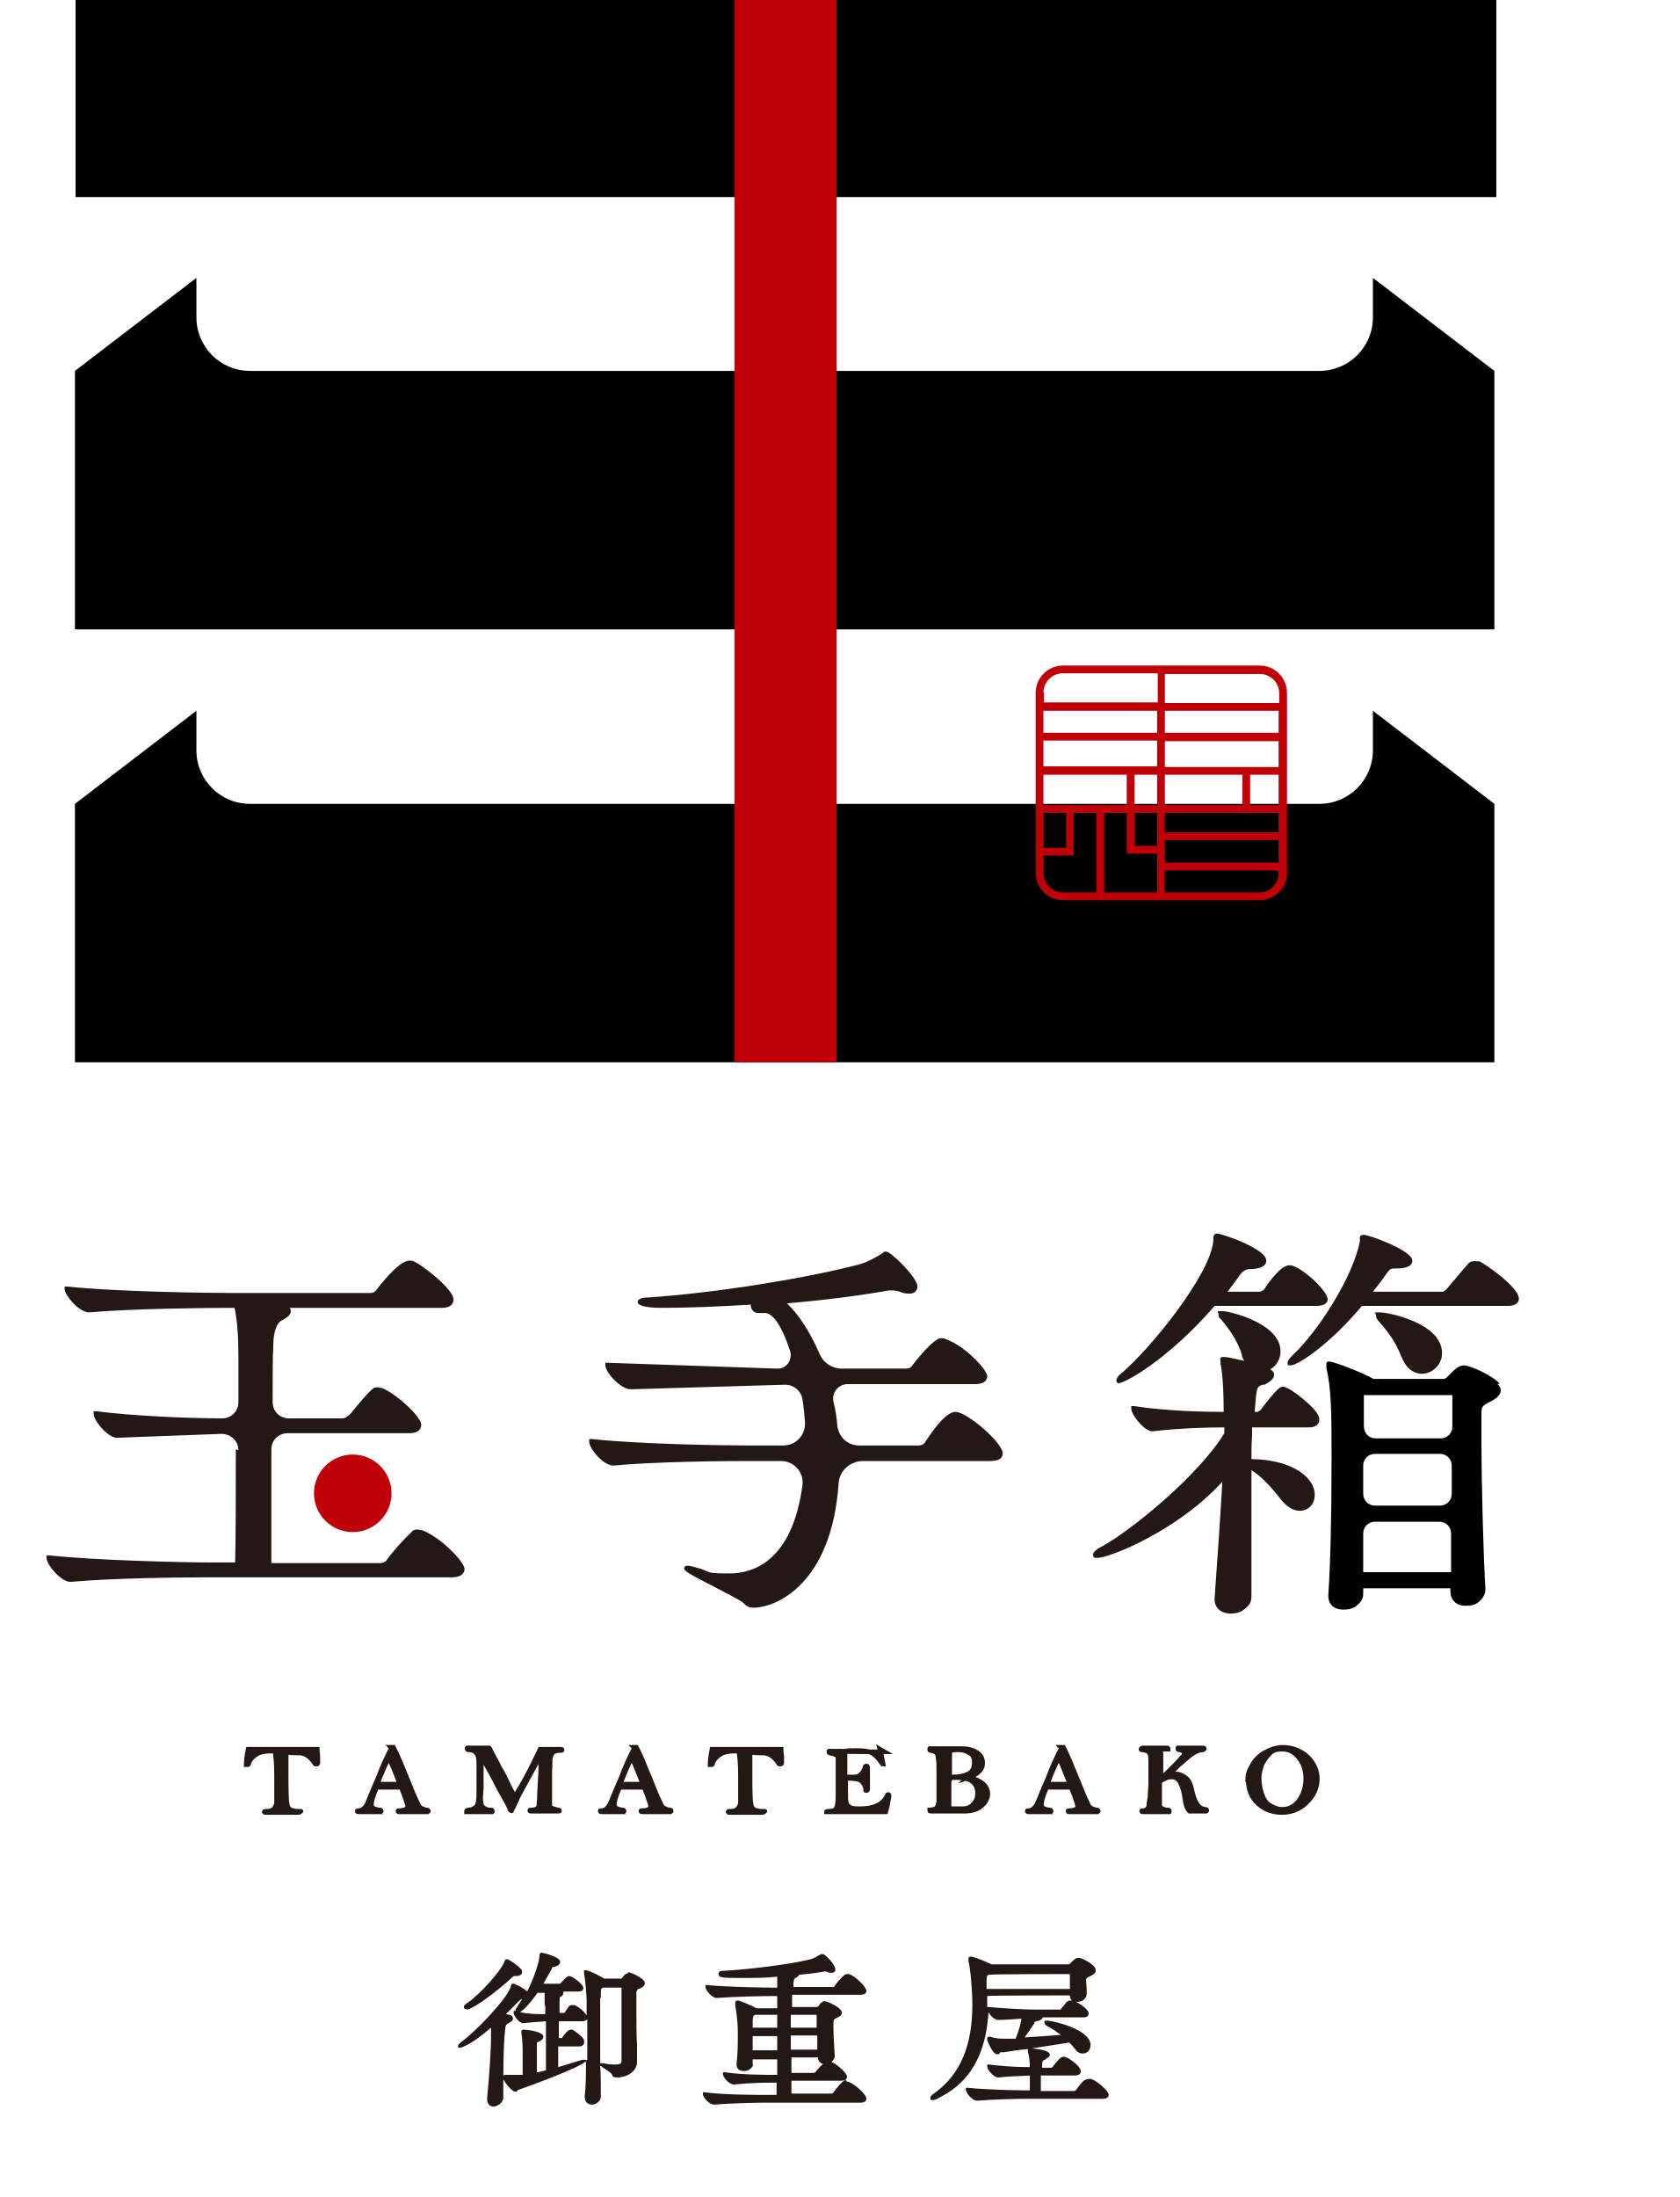
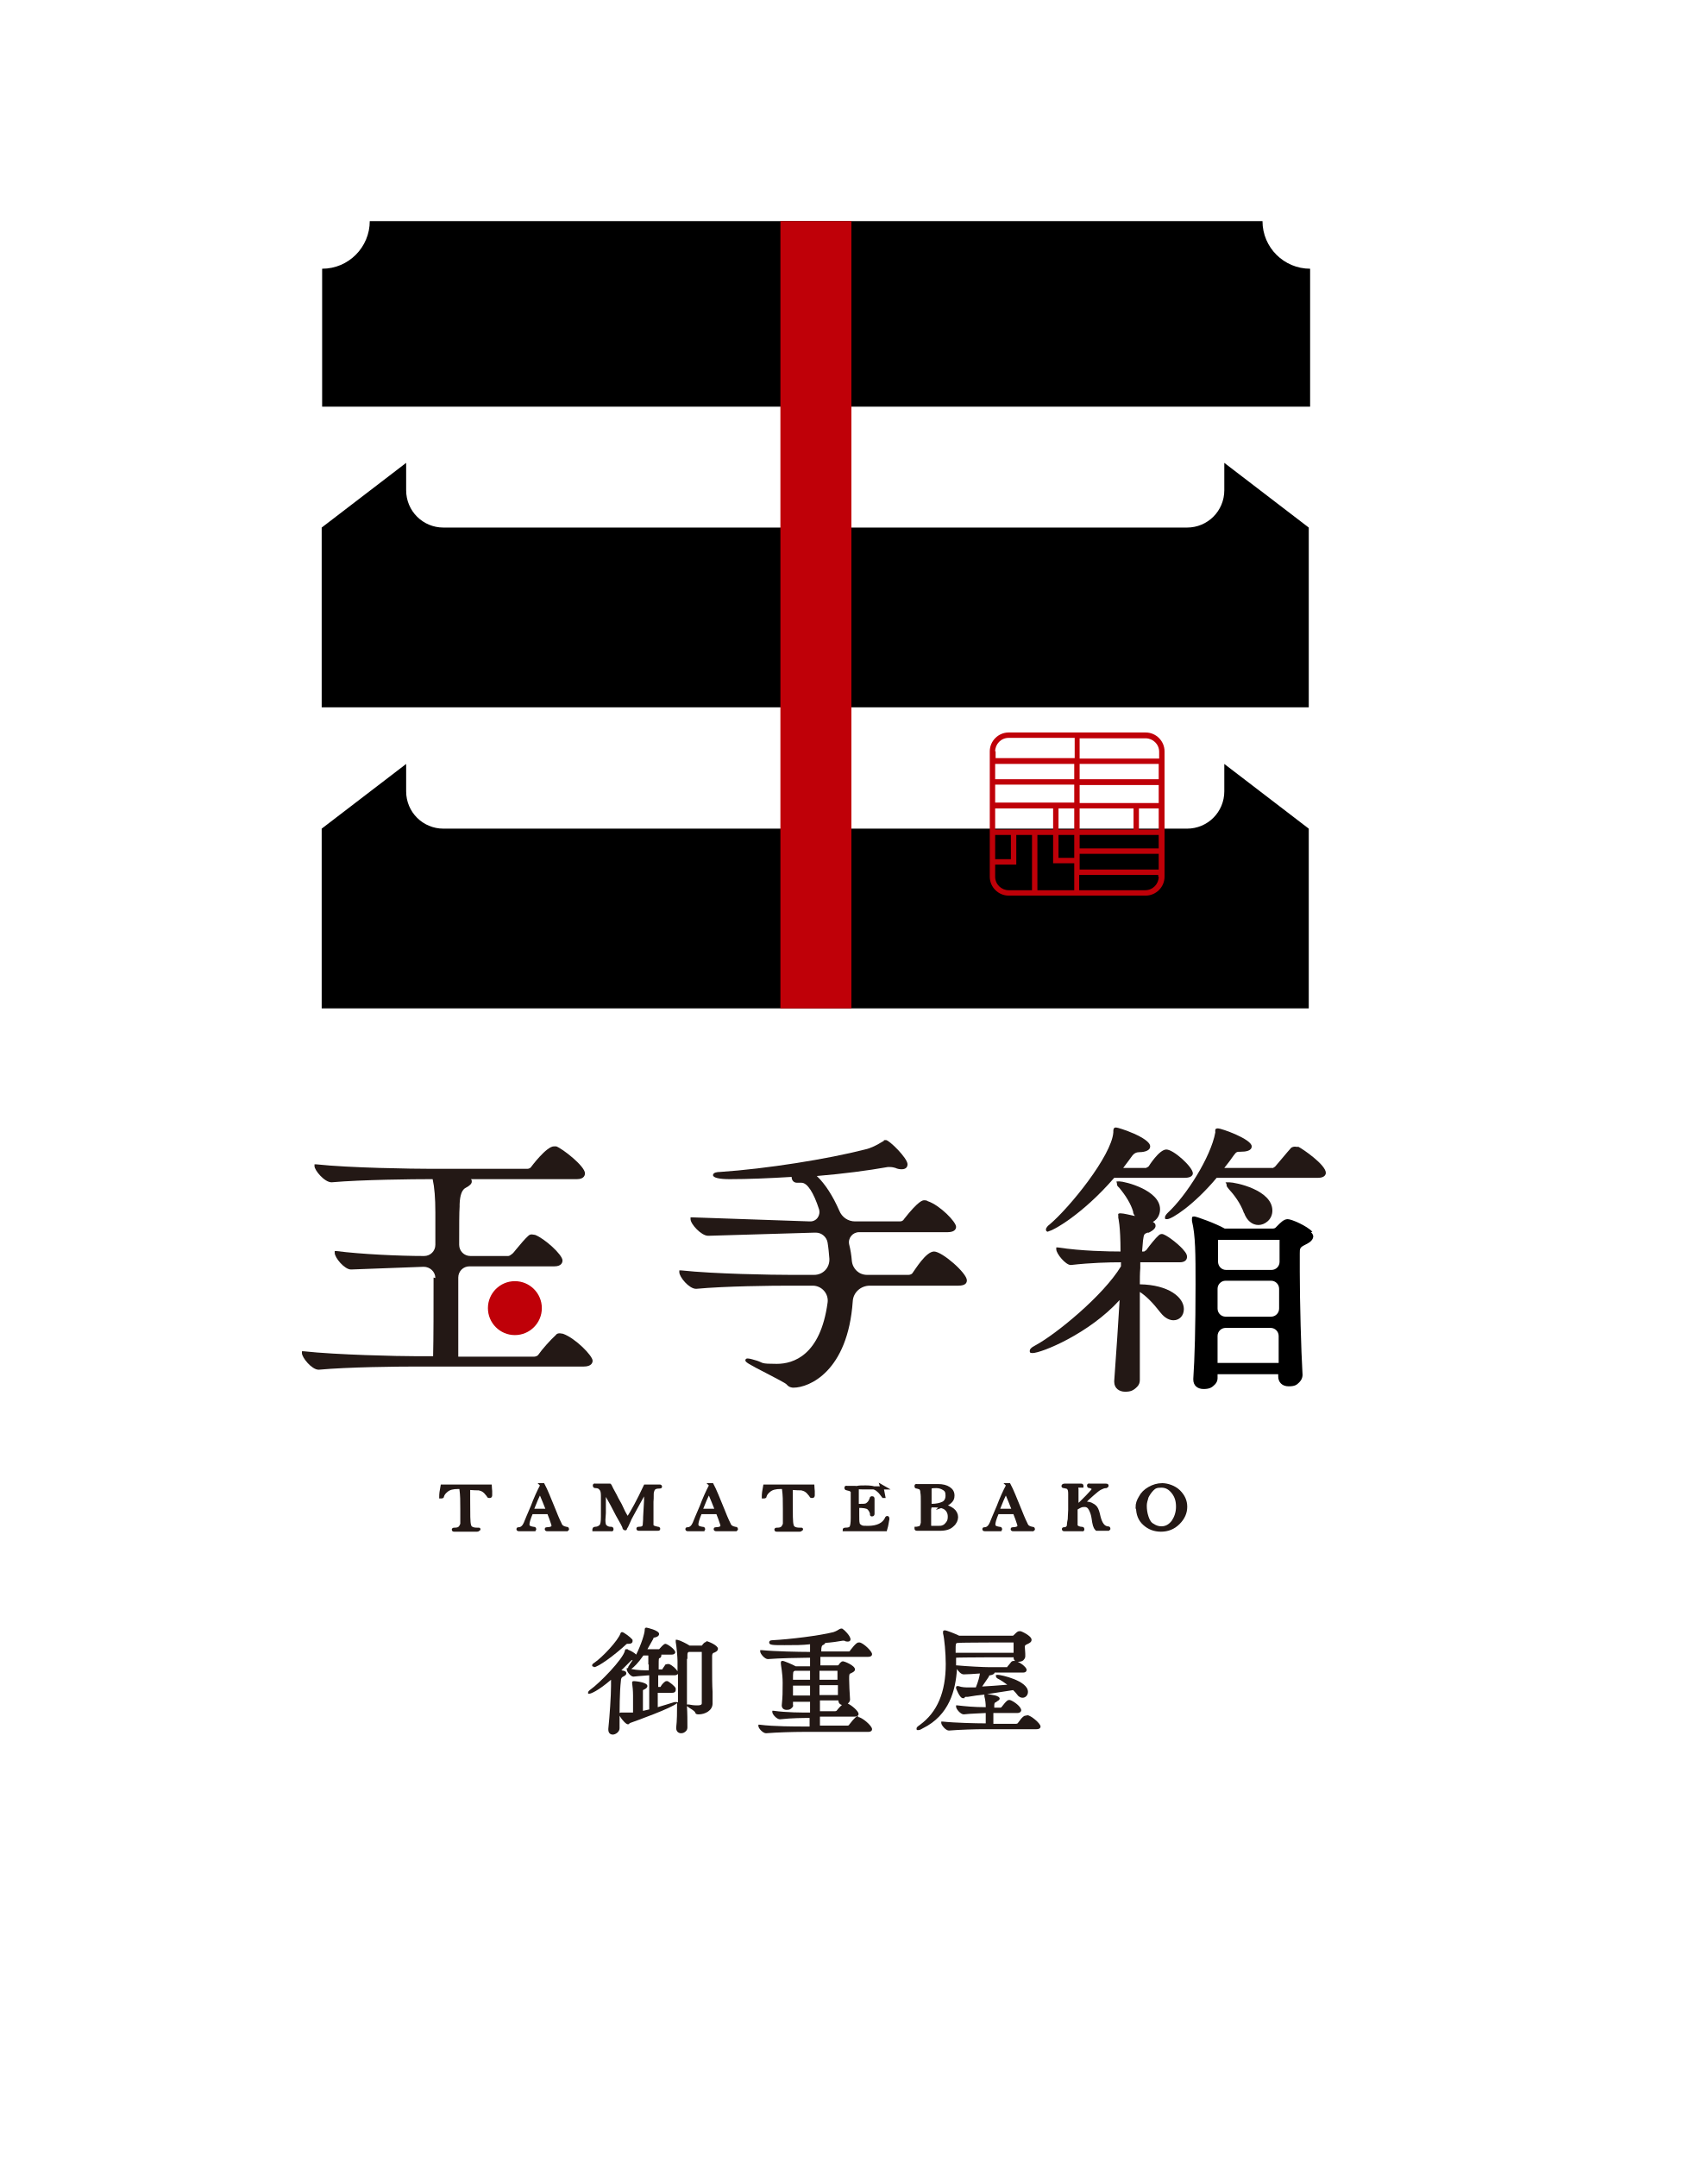
- <svg xmlns="http://www.w3.org/2000/svg" version="1.1" viewBox="300 140 260 340">
+ <svg xmlns="http://www.w3.org/2000/svg" version="1.1" viewBox="240 80 380 480">
  <defs>
    <style>
      .cls-1 {
        fill: none;
      }

      .cls-2 {
        fill: #bf0008;
      }

      .cls-3, .cls-4 {
        fill: #231815;
      }

      .cls-4 {
        stroke: #231815;
        stroke-miterlimit: 10;
        stroke-width: .7px;
      }
    </style>
  </defs>
  <g>
    <g id="_レイヤー_1" data-name="レイヤー_1">
      <g>
        <path class="cls-4" d="M342.9,411c-.4,0-.7,0-.9,0-1.2,0-2,.2-2.6.7-.5.4-.8.8-.9,1.2,0,.1,0,.2-.2.2s-.1,0-.2,0c0-.6.1-1.4.3-2.4.3,0,.4,0,.5,0,.4,0,1,0,1.7,0,.8,0,1.9,0,3.5,0s2.7,0,3.2,0c.4,0,1.1,0,1.8,0,0,.4.1.7.1,1.1,0,.4,0,.7,0,.9,0,0,0,0,0,.1,0,.1,0,.2-.2.2s-.1,0-.2,0-.1-.2-.3-.4c-.3-.4-.6-.7-.9-.9s-.6-.3-1-.4c-.4,0-1.1,0-2.3-.1,0,.7,0,1.6,0,2.6,0,3.2,0,5,.2,5.6.1.6.7.9,1.6.9s.3,0,.3.1-.1.1-.3.1h-5c-.1,0-.2,0-.2-.1s.1-.1.4-.1c.4,0,.8-.1,1-.3s.4-.5.5-.9c0-.4,0-1.5,0-3.3s0-3-.2-4.5Z" />
        <path class="cls-4" d="M360.5,410.4h.4c.6,1.1,1.4,3.1,2.5,5.8.7,1.8,1.2,2.8,1.4,3.2s.7.6,1.2.7c.2,0,.3,0,.3.2s0,.1-.1.1h-.1c-.5,0-1.1,0-1.9,0-1.2,0-1.9,0-2.3,0-.2,0-.3,0-.3-.1s0-.1.2-.1c.5,0,.8-.1,1-.2.2-.1.3-.3.3-.5s-.2-.7-.5-1.6l-.5-1.3c-.3,0-1.5,0-3.8,0-.6,1.4-.8,2.2-.8,2.6s.1.5.4.7c.3.1.6.2.8.2.2,0,.3,0,.3.2s0,0,0,.1c-.9,0-1.4,0-1.6,0-.9,0-1.5,0-1.8,0-.2,0-.3,0-.3-.1s0-.1.2-.1c.6,0,1.1-.5,1.4-1.2.3-.7.8-2,1.6-3.8.6-1.6,1.3-3.2,2.1-4.7ZM360.2,412c-.5.9-1.1,2.3-1.8,4.1.6,0,1,0,1.2,0h2.3c-.2-.5-.5-1.2-.8-2-.4-1-.7-1.7-.9-2Z" />
        <path class="cls-4" d="M375.8,410.6c.5,1.1,1.1,2,1.5,2.9.6,1,1,1.8,1.3,2.5.3.7.7,1.3,1.1,2,1.1-1.7,2.4-4.1,3.9-7.3h3.2c.1,0,.2,0,.2.1s0,.1-.2.1c-.6,0-1,.1-1.2.3-.2.2-.3.4-.4.8s0,1.1-.1,2.2c0,1.1,0,1.9,0,2.7,0,1.4,0,2.2,0,2.4,0,.2.1.4.3.5.2.1.5.2,1,.3.1,0,.2,0,.2.1s0,.1-.3.1h-3.2s-.8,0-.8,0c-.2,0-.3,0-.3-.1s0-.1.2-.1c.5,0,.8-.1.9-.2.1,0,.3-.3.3-.5,0-.3.1-.9.1-1.9l.2-3.6v-1.8c0-.1,0-.2,0-.2,0,0-.1,0-.2.1l-1.6,2.9c-1,1.9-1.7,3-1.9,3.6l-.5,1.1c-.2.3-.3.5-.3.6s0,0-.1,0c0,0-.1,0-.2-.2,0-.3-.6-1.3-1.5-2.9-.5-.9-1-2-1.7-3.2s-1-1.8-1.1-1.9,0,0-.1,0c0,0,0,0,0,.2v4.5c0,0-.1,1.5-.1,1.5,0,.8.1,1.3.4,1.5.2.2.6.4,1,.4s.4,0,.4.2,0,.1-.2.1h-.2s-.5,0-.5,0h-1.2c-.5,0-1.1,0-1.9,0,0,0,0,0,0-.1,0,0,0-.2.3-.2.5,0,.9-.2,1.2-.5s.4-1,.4-2.1v-1.3s0-3.3,0-3.3c0-.8-.1-1.3-.4-1.6-.2-.3-.6-.5-1.1-.5-.2,0-.3,0-.3-.2s0-.1.2-.1.2,0,.3,0h2.9Z" />
        <path class="cls-4" d="M398.1,410.4h.4c.6,1.1,1.4,3.1,2.5,5.8.7,1.8,1.2,2.8,1.4,3.2s.7.6,1.2.7c.2,0,.3,0,.3.2s0,.1-.1.1h-.1c-.5,0-1.1,0-1.9,0-1.2,0-1.9,0-2.3,0-.2,0-.3,0-.3-.1s0-.1.2-.1c.5,0,.8-.1,1-.2.2-.1.3-.3.3-.5s-.2-.7-.5-1.6l-.5-1.3c-.3,0-1.5,0-3.8,0-.6,1.4-.8,2.2-.8,2.6s.1.5.4.7c.3.1.6.2.8.2.2,0,.3,0,.3.2s0,0,0,.1c-.9,0-1.4,0-1.6,0-.9,0-1.5,0-1.8,0-.2,0-.3,0-.3-.1s0-.1.2-.1c.6,0,1.1-.5,1.4-1.2.3-.7.8-2,1.6-3.8.6-1.6,1.3-3.2,2.1-4.7ZM397.8,412c-.5.9-1.1,2.3-1.8,4.1.6,0,1,0,1.2,0h2.3c-.2-.5-.5-1.2-.8-2-.4-1-.7-1.7-.9-2Z" />
        <path class="cls-4" d="M414.7,411c-.4,0-.7,0-.9,0-1.2,0-2,.2-2.6.7-.5.4-.8.8-.9,1.2,0,.1,0,.2-.2.2s-.1,0-.2,0c0-.6.1-1.4.3-2.4.3,0,.4,0,.5,0,.4,0,1,0,1.7,0,.8,0,1.9,0,3.5,0s2.7,0,3.2,0c.4,0,1.1,0,1.8,0,0,.4.1.7.1,1.1,0,.4,0,.7,0,.9,0,0,0,0,0,.1,0,.1,0,.2-.2.2s-.1,0-.2,0-.1-.2-.3-.4c-.3-.4-.6-.7-.9-.9s-.6-.3-1-.4c-.4,0-1.1,0-2.3-.1,0,.7,0,1.6,0,2.6,0,3.2,0,5,.2,5.6.1.6.7.9,1.6.9s.3,0,.3.1-.1.1-.3.1h-5c-.1,0-.2,0-.2-.1s.1-.1.4-.1c.4,0,.8-.1,1-.3s.4-.5.5-.9c0-.4,0-1.5,0-3.3s0-3-.2-4.5Z" />
        <path class="cls-4" d="M436.2,410.7c.2.6.3,1.3.5,2.3,0,0,0,0,0,0s0,0-.1,0c-.4-.5-.7-1-1.1-1.3-.3-.3-.7-.5-1-.6-.3-.1-.9-.2-1.8-.2s-1.4,0-1.9.1c0,0,0,.1,0,.3s0,0,0,.2c0,.4,0,1.5,0,3.2s0,.2,0,.3c.4,0,.7,0,.8,0,.7,0,1.2,0,1.5-.3.3-.2.6-.6.8-1.2,0-.1,0-.2.2-.2.1,0,.2,0,.2.2v.3c0,.4,0,.8,0,1.2,0,.7,0,1.3,0,1.8,0,.2,0,.3-.2.3s-.1,0-.1-.2c-.1-.6-.4-1-.7-1.3-.4-.3-1.2-.4-2.4-.4,0,.4,0,.9,0,1.8s0,1.7.1,2c0,.3.3.5.6.7.3.2.8.2,1.6.2,2.1,0,3.5-.7,4.1-2,0-.2.2-.2.2-.2s.1,0,.1.2,0,.1,0,.2c0,0-.1.4-.2,1.1,0,.1-.1.5-.3,1.2h-3.4c-.5,0-1.2,0-2.2,0-.9,0-1.8,0-2.5,0-.7,0-1.1,0-1.1,0s0,0,0,0c0,0,0-.1.3-.1.6,0,1-.1,1.2-.4.2-.3.3-1,.3-2.1v-1.5s0-1.4,0-1.4c0-.3,0-.8,0-1.6,0-.8,0-1.3,0-1.4,0-.1-.1-.2-.3-.3-.1-.1-.4-.2-.9-.3-.1,0-.2,0-.2-.2s0-.1.3-.1h1.7c.6.1,2,.1,4.3.1s2.3,0,2.3,0Z" />
        <path class="cls-4" d="M449.8,415c1,.2,1.8.6,2.3,1,.5.4.8,1,.8,1.6s-.3,1.3-.9,1.8c-.6.6-1.5.9-2.8.9s-.6,0-1.1,0c-.3,0-.5,0-.5,0-1.7,0-2.8,0-3.4,0-.2,0-.3,0-.3-.1s0,0,0-.1c0,0,.3,0,.6-.1.2,0,.4-.1.5-.3.1-.1.2-.4.3-.8,0-.4,0-1,0-1.8s0-1.4,0-1.9c0-.5,0-.9,0-1.1,0-.8,0-1.5-.1-2,0-.5-.2-.8-.3-.9-.1-.1-.4-.2-.8-.3-.2,0-.2,0-.2-.2s0-.1.2-.1h1.5c.5,0,.9,0,1.4,0,1,0,1.6,0,1.8,0,1,0,1.8.2,2.4.6.6.4.9.9.9,1.6s-.2,1-.6,1.4-1,.7-1.9,1ZM447,415.4c0,.1-.1.3-.1.6v2.3c0,.8,0,1.3,0,1.4,0,0,.2.2.5.2s.7,0,1.3,0,.9,0,1.3-.2c.3-.1.6-.4.9-.8s.4-.8.4-1.4c0-.8-.3-1.4-.8-1.8-.5-.4-1.3-.6-2.3-.6s-.7,0-1.1,0ZM447,411c0,1.1,0,2,0,2.6v1.1c0,.1,0,.2,0,.3s.2,0,.4,0c1,0,1.9-.2,2.5-.5.6-.3.9-.9.9-1.7s-.2-1.2-.7-1.5c-.5-.3-1-.5-1.7-.5s-.9,0-1.4.2Z" />
        <path class="cls-4" d="M464.2,410.4h.4c.6,1.1,1.4,3.1,2.5,5.8.7,1.8,1.2,2.8,1.4,3.2s.7.6,1.2.7c.2,0,.3,0,.3.2s0,.1-.1.1h-.1c-.5,0-1.1,0-1.9,0-1.2,0-1.9,0-2.3,0-.2,0-.3,0-.3-.1s0-.1.2-.1c.5,0,.8-.1,1-.2.2-.1.3-.3.3-.5s-.2-.7-.5-1.6l-.5-1.3c-.3,0-1.5,0-3.8,0-.6,1.4-.8,2.2-.8,2.6s.1.5.4.7c.3.1.6.2.8.2.2,0,.3,0,.3.2s0,0,0,.1c-.9,0-1.4,0-1.6,0-.9,0-1.5,0-1.8,0-.2,0-.3,0-.3-.1s0-.1.2-.1c.6,0,1.1-.5,1.4-1.2.3-.7.8-2,1.6-3.8.6-1.6,1.3-3.2,2.1-4.7ZM463.9,412c-.5.9-1.1,2.3-1.8,4.1.6,0,1,0,1.2,0h2.3c-.2-.5-.5-1.2-.8-2-.4-1-.7-1.7-.9-2Z" />
        <path class="cls-4" d="M479.3,415.4c.5-.3.9-.6,1.2-.9.3-.3.8-.8,1.4-1.4.6-.6,1-1.1,1.2-1.3s.2-.4.2-.5,0-.2-.2-.3c-.1,0-.3-.2-.5-.2-.2,0-.3,0-.3-.2s0-.1.3-.1,0,0,.2,0c.2,0,.8,0,1.8,0s1.2,0,1.4,0c.3,0,.4,0,.4.1s0,.1-.2.2c-.5,0-.9.2-1.3.4-.4.2-.9.6-1.7,1.3-.8.7-1.5,1.3-2,2,.6,0,1.2,0,1.6.2s.8.4,1.1.8c.3.4.5,1.1.7,2,.4,1.6,1,2.4,1.9,2.5.2,0,.3,0,.3.2s0,.1-.1.1h-.7c-1.1,0-1.7,0-1.9,0-.3-.3-.4-.6-.5-.9s-.2-.9-.3-1.6c-.1-.7-.3-1.3-.6-1.9-.3-.6-.7-.9-1.3-.9s-.8.1-1.2.3c-.4.2-.7.4-.7.5,0,.1,0,.8,0,2s0,1.4,0,1.6c0,.2.2.4.4.5.2.1.5.2.8.2.2,0,.3,0,.3.2s0,.1-.2.1h0c-.2,0-.7,0-1.7,0s-1.8,0-2,0c0,0-.1,0-.2,0-.1,0-.2,0-.2-.1s0-.1.2-.1c.3,0,.5-.1.6-.2.1-.1.2-.2.3-.4,0-.1,0-.6.2-1.5,0-.8.1-1.5.1-2.1s0-1.4,0-1.9c0-.5,0-1.1,0-1.7,0-.6-.1-1-.2-1.1,0-.1-.1-.2-.3-.3s-.4-.1-.8-.2c-.1,0-.2,0-.2-.1,0-.1.1-.2.4-.2h.7s2.9,0,2.9,0c.1,0,.2,0,.2.1s0,0,0,.1c0,0-.2,0-.4,0-.3,0-.4,0-.5,0,0,0-.1,0-.2.2s0,.3,0,.5c0,.6,0,1.8,0,3.8Z" />
        <path class="cls-4" d="M493.1,415.4c0-.7.2-1.4.7-2.2.4-.8,1.1-1.5,2-2,.9-.5,1.8-.8,2.9-.8s2.7.5,3.7,1.5c1,1,1.5,2.1,1.5,3.4s-.5,2.5-1.6,3.6c-1.1,1.1-2.4,1.6-3.9,1.6s-2.7-.5-3.7-1.4c-1-.9-1.5-2.1-1.5-3.7ZM494.9,415.1c0,.8.1,1.6.4,2.5s.7,1.5,1.3,1.8c.6.4,1.2.6,1.9.6,1.1,0,1.9-.5,2.6-1.4.6-.9,1-2,1-3.3s-.3-2.3-1-3.2c-.7-.9-1.5-1.4-2.6-1.4s-1.5.2-2,.7c-.5.5-.9,1.1-1.2,1.7-.2.7-.4,1.3-.4,1.9Z" />
      </g>
      <g>
        <path class="cls-3" d="M372.2,451c.9,0,4.5-2.6,7.2-5.1.1-.1.2-.1.2-.1h.3c.7,0,.9-.3.9-.6s0-.3-.1-.4c-.4-.5-1.9-1.6-2.2-1.6s-.3.1-.4.3c-.5,1.5-3.9,5.2-5.8,6.5-.5.3-.5.5-.5.6s0,.3.4.3Z" />
        <path class="cls-3" d="M397.2,445.4c-.2,0-.4,0-1,.8,0,0,0,0-.1,0h-2.6c-.6-.4-2.2-1.2-2.5-1.2h0c0,0-.2-.1-.3-.1h-.3v.3c0,0,0,.2,0,.2.2,1,.4,3.5.4,4.2v1.9c0,.1,0,.3,0,.4-.3-.5-1.1-1.3-1.9-1.6h-.1c-.2,0-.4,0-.6.1h-.1c-.2.4-.5.7-.7,1.1,0,0-.1,0-.1,0h-.7c0-1.6,0-2.4.1-2.5,0,0,0,0,.1,0,.3-.1.4-.4.4-.6s0-.1,0-.2h2.3c.7,0,.8-.4.8-.5,0-.7-1.8-1.9-2.2-1.9s-1.1.9-1.3,1.1c0,0-.1.1-.1.1h-2.6c.4-.7.8-1.4,1.3-2.3h0q0-.3.3-.3c.6-.1,1-.4,1-.8,0-.8-2.7-1.4-2.8-1.4-.4,0-.4.3-.4.5,0,.8-.8,3.3-1.9,5.5-.4-.4-1.1-.8-1.6-1-.1,0-.2-.1-.3-.2-.1,0-.2,0-.3,0-.1,0-.3,0-.3.3h0c-.4,1.9-5.7,7.3-7.7,8.7-.4.3-.5.5-.5.6v.3h.3c.3,0,1.9-.6,4.8-3.1,0,.6,0,1.3,0,1.4,0,2.1-.3,6.6-.6,9.5v.2c0,.7.4,1.1,1,1.1s1.5-.6,1.5-1.4v-1.2c0-2.8,0-6.9.3-9.4q0-.7.5-.9c.4-.2.7-.4.7-.7,0-.5-.4-.6-1.1-.7.7-.7,1.4-1.4,2-2h0q.3-.3.4-.3s0,0,.1,0c-.2.4-.5.7-.7,1.1-.3.4-.3.5-.3.7s0,0,0,0c0,0,0,0,0,0h-.3s0,.3,0,.3c0,.4.8,1.6,1.5,1.6h0c1.8-.2,2.6-.2,3.5-.3v7.6c-.5.1-.9.2-1.3.3h-.1s0-1.2,0-1.2c0-1.3,0-2.4,0-3.3,0-.1,0-.1.2-.2.5-.2.8-.5.8-.8,0-.9-2.9-1.1-3-1.1-.4,0-.4.2-.4.3s0,.1,0,.2c.1.6.2,1.7.2,2.7,0,.9,0,1.4,0,1.9,0,.6,0,1.1,0,1.9,0,0-.1,0-.2,0,0,0-.1,0-.2,0-.3,0-.9,0-1.5,0-.2,0-.5,0-.8,0-.3,0-.4.2-.4.4,0,.4,1.4,2.2,1.9,2.2s.3-.1.4-.2c0,0,.1-.1.2-.1,1.4-.5,9.2-3.3,10.4-4.4,0,2,0,3.8-.2,5.5h0c0,.9.6,1.2,1.1,1.2s.8-.2,1.1-.5c.2-.2.3-.5.3-.8,0-1.5,0-3.1-.1-4.7,0,0,.2,0,.3.2.5.3,1.3.8,1.5,1.1.1.4.3.5.8.5h0c1.5,0,3.1-.9,3.1-2.4v-2.6c-.1-1.3-.1-4-.1-6s0-1.6,0-2q0-.5.3-.7c0,0,.2,0,.3-.1.5-.2.7-.5.7-.8,0-.8-2.3-1.7-2.6-1.7ZM393,449.1v-.4c0-.9,0-.9.3-1.1h2.9s0,0,0,0c0,0,0,0,0,0,0,.9,0,4.4,0,7.3s0,3.3,0,4.1c0,.2,0,.5-1,.5s-1.2-.1-1.9-.2h-.2c0,0-.2,0-.2,0,0-1.3,0-2.6,0-3.8,0-2.1,0-4.1,0-6.3ZM384.4,450.4v1.3c-1.2,0-2.5,0-3.9-.3.6-.4,1.6-1.4,2.7-3h1.1c0,.6,0,1.1,0,2ZM371.1,456.5v.2s0,0,0,0v-.2s0,0,0,0ZM390.8,458.8c-.1,0-.4-.1-.8,0-1,.3-2.2.7-3.6,1.1v-3.2h3.2c.6,0,.8-.3.8-.6s0-.2,0-.4c-.3-.6-1.3-1.3-1.8-1.6,0,0-.2,0-.3,0-.3,0-1,.7-1.3,1.3,0,0,0,0,0,0h-.5v-2.6h3.6c.4,0,.6-.1.8-.3,0,1.2,0,2.5,0,3.9s0,1.6,0,2.4Z" />
        <path class="cls-3" d="M431,461.9c-.3,0-.7.2-2,1.9h0c0,.1-.2.2-.3.2h-6.2c0-.6,0-1.3,0-2h7.7c.8,0,.9-.4.9-.6,0-.6-1.5-1.9-2.4-2.3,0,0,.1-.1.2-.2.2-.2.3-.5.3-.7-.1-1.7-.2-3.3-.2-4.5s0-1.2.5-1.4c.4-.2.8-.4.8-.8,0-.9-2.4-1.8-2.6-1.8s-.4,0-.5.2c-.1,0-.3.2-.4.4s-.2.2-.3.3c0,0-.1,0-.2,0h-3.7c0-.7,0-1.3,0-1.9h10.6c.8,0,.9-.4.9-.6,0-.6-1.7-2.3-2.7-2.6h0c0,0-.2,0-.3,0-.2,0-.6.1-1.9,1.8h0c0,.2-.2.2-.3.2h-6.1s0,0,0,0c0-.1,0-.2,0-.3q0-.9.3-1.1c.3-.1.5-.3.6-.5,1.4-.1,2.8-.3,3.9-.5h0c.2,0,.4,0,.5.1.2.1.5.1.6.1.5,0,.6-.3.6-.5,0-.8-1.5-2.2-1.6-2.2h0c-.1-.1-.2-.2-.4-.2s-.2,0-.3.1h-.1c-.3.2-.8.5-1.4.7-3.2.8-9.7,1.6-13.6,1.8-.5,0-.7.2-.7.5,0,.6.8.6,3.4.6s3.8,0,5.7-.2c0,.5,0,1.1,0,1.7h-.5c-1.7,0-7.5-.1-10.3-.4h-.3s0,.3,0,.3c0,.5,1,1.7,1.7,1.7h0c2.5-.2,7.2-.3,8.7-.3h.7v1.9h-3.2c-.7-.4-2.6-1.2-2.9-1.2s-.4.1-.4.4h0c0,.1,0,.2,0,.2,0,.4.4,2.1.4,4.3s0,2.9-.2,5h0c0,.6.4,1,1.1,1s.9-.2,1.2-.5c.2-.2.3-.4.2-.6,0-.2,0-.3,0-.5,0,0,0-.2,0-.2h3.8c0,.8,0,1.6,0,2.4-1.8,0-5.3,0-8.1-.4h-.3s0,.3,0,.3c0,.5,1,1.6,1.7,1.6h0c2.7-.3,5.3-.3,6.6-.3h0c0,.3,0,.7,0,1,0,.3,0,.6,0,.9h-1.5c-1.5,0-6.6,0-9.6-.4h-.3s0,.3,0,.3c0,.5,1,1.6,1.7,1.6h0c2.4-.2,6.3-.3,8.1-.3h14.6c.8,0,.9-.4.9-.6,0-.8-2.3-2.7-3.1-2.7ZM422.4,453.8v-2h4c0,0,0,0,0,0,0,.5,0,1.2,0,2h-4.1ZM426.2,460.7c0,0-.2.1-.3.1h-3.4c0-.4,0-.8,0-1.2,0-.4,0-.8,0-1.2h4.1c0,.5.3.9.8,1-.6.5-1.2,1.3-1.2,1.3ZM422.4,457.2v-2.2h4.1v2.2h-4.1ZM416.8,451.8s0,0,.2,0h3.3v2h-3.8c0-1.8,0-1.8.4-2ZM420.3,455c0,.4,0,.7,0,1.1,0,.4,0,.8,0,1.2h-3.8c0-.8,0-1.5,0-2.2h3.8ZM427.3,442.6s0,0,0,0h0s0,0,0,0Z" />
        <path class="cls-3" d="M468.2,461.8c-.6,0-1.5,1.5-1.7,1.7,0,0-.2.1-.3.1h-5.1v-2.4h5.3c.7,0,.9-.4.9-.6,0-.8-1.6-2-2.5-2.3h0c0,0-.1,0-.2,0-.2,0-.5,0-1.7,1.6,0,0-.1.1-.2.1h-1.4v-.5q0-.6.3-.7c0,0,.2,0,.3-.2.2-.1.6-.3.6-.6,0-.7-1.9-.9-2.8-1,1.9-.3,3.9-.6,5.8-.9.3.3.6.6.9,1,.4.6.9.7,1.2.7.7,0,1.2-.6,1.2-1.3,0-2.5-6-3.8-6.7-3.8s-.4.2-.4.4.2.3.3.4c.8.4,1.5.9,2.2,1.4-2.2.2-4,.3-5.6.4.5-.7,1.1-1.6,1.5-2.2h0c0-.2.1-.3.3-.3.6-.1.9-.3,1-.6h6.3c.7,0,.8-.4.8-.6,0-.7-1.9-2-2.7-2s-.6.2-1.6,1.3c0,.1,0,.1-.1.1h-3.8c-1.4,0-5.2-.2-7.3-.4h-.2c0-.6,0-1.2,0-1.7h0c0-.1,12.8-.1,12.8-.1h0c0,.7.4,1,1.1,1s1.1-.3,1.2-.5c.2-.2.3-.5.3-.7,0-.2,0-.4,0-.6,0-.5-.1-1.2-.1-1.5s0-.4.7-.7c.4-.2.8-.4.8-.9,0-.9-2.3-1.9-2.4-1.9-.2,0-.3,0-.4,0-.3,0-.6.3-1.2.9h0c0,0-.1.1-.2.1h-11.9c-.8-.4-2.8-1.2-3.2-1.2s-.4.2-.4.4,0,.2,0,.3c.3,1.1.6,4.4.6,6.8,0,6.3-1.9,10.7-5.7,13.5-.7.5-.8.6-.8.9s.1.3.4.3.7-.2,1-.4c5.9-2.9,7.3-8.5,7.6-13.2.3.5.9,1.2,1.5,1.2h0c.8,0,2.3-.1,3.6-.2-.1.7-.3,1.6-.9,3.1-.6,0-1.2,0-1.8,0h0c-.4,0-1.3,0-2.1-.3h-.2c-.2,0-.3.1-.3.3s0,.1,0,.2c0,0,.8,2.2,1.5,2.2s.3,0,.4-.2c0,0,.2-.1.2-.1h.5c1.2-.2,2.5-.4,3.7-.5,0,0,0,.1,0,.2,0,0,0,.2,0,.2.2.7.3,1.6.3,2.4-2.6,0-4.6-.2-6.3-.4h-.3s0,.3,0,.3c0,.5,1,1.7,1.7,1.7h0c1.8-.2,3.5-.2,4.9-.3,0,.4,0,.8,0,1.2s0,.8,0,1.1h-.3c-1.7,0-6.5-.1-9.3-.4h-.3s0,.3,0,.3c0,.5,1,1.7,1.7,1.7h0c2.4-.2,6-.3,7.8-.3h11.7c.8,0,.9-.4.9-.6,0-.7-2.2-2.5-2.9-2.5ZM465.6,445.5v2.3h-12.9v-.6c0-1.4,0-1.5.4-1.6h.2c0-.1,12.1-.1,12.1-.1.2,0,.2,0,.2,0Z" />
      </g>
      <g>
        <g>
          <path class="cls-3" d="M336.5,364.3c0,6.5,0,13.6-.1,17.5h-3.7c-4.1,0-17.8-.3-25.1-1.1h-.4s0,.4,0,.4c0,1,2.2,3.7,3.7,3.7h.1c6.5-.6,17.6-.7,21.3-.7h37.6c1.8,0,2-.9,2-1.3,0-1.1-3.8-5-6.6-6-.2,0-.5-.1-.7-.1-.4,0-.7.1-.9.4-1.2,1.1-3,3.1-3.9,4.4-.1.2-.6.4-.9.4h-16.9c0-3.9,0-10.9,0-17.6,0-1.4,1.1-2.5,2.5-2.5h18.9c1.5,0,1.8-.8,1.8-1.3,0-1.3-4-4.9-6.1-5.7-.2,0-.5-.1-.7-.1s-.5,0-.8.3c-.6.5-1.8,1.9-2.7,3-.4.5-.7.9-1,1.1s-.5.4-.8.4h-8.4c-1.4,0-2.5-1.1-2.5-2.5,0-4,0-7.3.1-8.5v-.5q.1-3.1,1.4-3.7c.8-.4,1.3-.9,1.3-1.3s0-.4-.2-.6h23.6c1.7,0,1.8-1,1.8-1.3,0-1.6-5-5.5-6.4-6h-.1s0,0-.1,0c0,0-.2,0-.3,0-1.7,0-5.1,4.6-5.1,4.6-.1.2-.5.4-.8.4h-21.4c-4,0-18.3-.2-25.6-1h-.4v.4c0,.9,2.2,3.6,3.8,3.6h0c6.8-.6,18.5-.7,21.8-.7h.7c.4,1.8.6,4.2.6,7.4v7.2c0,1.4-1.1,2.5-2.5,2.5-5.5,0-14.1-.4-19.5-1.1h-.4c0,0,0,.4,0,.4,0,1.1,2.2,3.7,3.6,3.7h.1s16.1-.6,16.1-.6c1.4,0,2.6,1.1,2.6,2.5Z" />
          <path class="cls-3" d="M421.6,354.3c1.3,0,2.4,1,2.6,2.2.2,1.2.3,2.4.4,3.6.1,2-1.4,3.6-3.4,3.6h-5.1c-4.2,0-17.1-.2-24.5-1h-.4v.4c0,1.1,2.2,3.7,3.7,3.7h.1c6.4-.6,16.9-.7,20.7-.7h5.2c2,0,3.6,1.8,3.3,3.8-1.6,11.7-7.6,13.6-11.3,13.6s-2.9-.2-4.4-.7c-.7-.2-1.6-.5-2.1-.5s-.5.4-.5.4c0,.4.4.7,4.9,3,1.7.9,4.1,2.1,4.3,2.4.5.6,1.1.7,1.5.7,3.5,0,12.1-3.6,13.2-19.2.1-2,1.8-3.5,3.8-3.5h19.7c1.7,0,1.9-.7,1.9-1.2,0-1.6-5.5-6.4-7.3-6.4s-4.2,4-4.8,4.8c-.1.2-.5.4-.9.4h-9.2c-1.8,0-3.2-1.3-3.4-3.1-.1-1.3-.3-2.5-.6-3.7-.3-1.4.8-2.7,2.2-2.7h19.7c1.8,0,1.9-.9,1.9-1.2,0-1.1-3.6-4.8-6.3-5.7-.3-.2-.5-.2-.8-.2s-1.2,0-4.5,4.2h0c-.2.4-.6.5-.9.5h-10c-1.5,0-2.9-.9-3.5-2.4-1.4-3.2-3.1-5.9-5-7.7,5.9-.5,11.3-1.2,15.8-2,.2,0,.3,0,.5,0,.4,0,.9.1,1.2.2.4.2.9.3,1.4.3,1.1,0,1.3-.7,1.3-1.1,0-1.4-4.1-5.4-4.8-5.4s-.4.1-.5.2c0,0,0,0-.2.1-1.3.8-2.6,1.5-4,1.8-8.2,2.1-21.8,4.3-32.3,5-.5,0-1.5.1-1.5.7s1.5.9,3.7.9c4.2,0,8.8-.2,13.8-.5,0,.8.5,1.3,1.2,1.3s.4,0,.6,0h.2c0,0,.2,0,.2,0,1.3,0,2.7,2.2,3.9,5.9.4,1.4-.6,2.8-2.1,2.7l-26.1-.9h-.4s0,.4,0,.4c0,1.1,2.4,3.7,3.9,3.7h.1s23.6-.7,23.6-.7Z" />
          <path class="cls-3" d="M473.3,354c.9,0,7.6-3.7,14.7-11.9h15.7c1.6,0,1.8-.7,1.8-1,0-1.4-4.3-5.3-5.9-5.3s-3.9,3.7-3.9,3.7c-.1.2-.5.3-.6.4h-5.1c.4-.5.8-1.1,1.2-1.6.3-.4.5-.7.8-1.1q.6-.8,1.5-.8c.6,0,2.5-.1,2.5-1.3,0-1.9-7-4.2-7.6-4.2s-.6.5-.6.9v.2c-.4,5.2-9.7,16.7-14.2,20.5-.3.2-.8.7-.8,1.1s.2.5.6.5Z" />
          <path class="cls-3" d="M516.9,349.9c.6,1.7,1.8,2.7,3.2,2.7s3.1-1.2,3.1-3.2c0-4.6-8.2-6.3-9.6-6.3s-.6,0-.6.5.2.6.5,1c1.1,1.2,2.6,3.1,3.4,5.4h0Z" />
          <path class="cls-3" d="M528.7,335.2h-.2c-.3-.1-.8,0-1.1.2h0c-1,1.1-2.7,3.2-3.5,4.1-.1.2-.5.3-.5.4h-10.9c.8-1,1.5-1.9,2.1-2.8.6-.8.7-.8,1.5-.8,1.2,0,2.5-.2,2.5-1.2,0-1.6-6.7-4-7.5-4s-.6.5-.6.9c-1,5.5-6.5,14.1-10.5,17.8-.3.3-.7.7-.7,1.1s0,.4.5.4c1,0,5.9-3.1,11-9.2h22.6c1.5,0,1.7-.8,1.7-1.1,0-1.8-5.1-5.3-6.1-5.8Z" />
          <path class="cls-3" d="M498.8,354.6c-.3,0-.6,0-.9.3-.7.6-1.9,2.1-2.7,3.2-.1.2-.5.3-.5.4h-.5l.2-2.4c.2-1.4.2-1.5,1-1.8h.3c1-.5,1.5-1,1.5-1.5s-.2-.6-.6-.9c1-.5,1.6-1.6,1.6-2.8,0-4.3-7.9-6.2-9-6.2s-.6,0-.6.5.2.6.5.9c1.5,1.8,2.6,3.6,3.1,5.3,0,.4.2.7.4,1-1-.2-2.5-.6-3.2-.6s-.5.3-.5.5,0,.3,0,.5c0,0,.5,1.7.5,7.5-2.7,0-8.7-.1-13.9-.9h-.4c0,0,0,.4,0,.4,0,1,2.1,3.5,3.2,3.5h.1c4.4-.5,8.4-.6,11.1-.6v.9c-4,6.6-14.5,15.1-18.9,17.5-1.2.6-1.4,1-1.4,1.3s0,.5.6.5c2,0,12.6-4.3,19.4-11.8-.3,5.2-.7,11-1.2,18v.2c0,1.5,1.2,2.2,2.4,2.2s1.8-.2,2.7-1.1c.4-.4.6-.9.6-1.5,0-3.9,0-7.5,0-10.9s0-6,0-8.7c1.4.9,2.9,2.4,4.6,4.6,1.1,1.4,2.2,1.7,2.9,1.7,1.3,0,2.3-1,2.3-2.5,0-2.6-3.4-5.4-9.8-5.5,0-1.2,0-2.4.1-3.6,0-.4,0-.8,0-1.3h8.8c1.2,0,1.6-.6,1.6-1.2,0-.3,0-.7-1-1.8-1.2-1.3-3.8-3.3-4.6-3.3Z" />
        </g>
        <circle class="cls-2" cx="354.6" cy="371.1" r="6" />
        <g>
          <path class="cls-1" d="M512.8,365h10.1c1,0,1.8.8,1.8,1.8v4.4c0,1-.8,1.8-1.8,1.8h-10.1c-1,0-1.8-.8-1.8-1.8v-4.4c0-1,.8-1.8,1.8-1.8Z" />
          <path class="cls-1" d="M522.9,375.4h-10c-1,0-1.8.8-1.8,1.8v6h13.6v-6c.1-1-.7-1.8-1.7-1.8Z" />
          <path d="M532.1,354.1c-1.2-1.3-4.6-2.8-5.5-2.8s-1.7.9-2.3,1.5l-.3.3c0,0-.2.3-.7.3h-10.7c-1.9-1.1-6.3-2.7-6.8-2.7s-.5.2-.5.5,0,.3,0,.5c.8,3.3.8,7.4.8,14.1,0,9.6-.2,16.6-.5,21v.2c0,1.3.9,2.1,2.3,2.1s1.9-.4,2.5-1c.4-.4.6-.9.6-1.4v-.9c0,0,13.5,0,13.5,0v.5c0,1.3.9,2.2,2.3,2.2s1.8-.3,2.4-.9c.5-.5.8-1.2.7-2-.3-4.9-.6-16.1-.6-22.6s0-3.1,0-4c0-1.2,0-1.4,1.2-2,.8-.4,1.7-.9,1.8-1.8,0-.3-.1-.6-.5-1ZM524.6,383.3h-13.6v-6c0-1,.8-1.8,1.8-1.8h10c1,0,1.8.8,1.8,1.8v6ZM524.7,371.2c0,1-.8,1.8-1.8,1.8h-10.1c-1,0-1.8-.8-1.8-1.8v-4.4c0-1,.8-1.8,1.8-1.8h10.1c1,0,1.8.8,1.8,1.8v4.4ZM522.9,362.6h-10c-1,0-1.8-.8-1.8-1.9s0-.9,0-1.3v-3.5s13.7,0,13.7,0v4.9c0,1-.8,1.8-1.8,1.8Z" />
        </g>
      </g>
      <g>
        <path d="M330.4,256.1v-6.1l-18.8,14.4v40h219.7v-40l-18.8-14.4v6.1c0,4.6-3.7,8.3-8.3,8.3h-165.5c-4.6,0-8.3-3.7-8.3-8.3Z" />
        <path d="M330.4,189.1v-6.1l-18.8,14.4v40h219.7v-40l-18.8-14.4v6.1c0,4.6-3.7,8.3-8.3,8.3h-165.5c-4.6,0-8.3-3.7-8.3-8.3Z" />
        <path d="M531.6,170.5h-219.9v-30.7c5.9,0,10.6-4.8,10.6-10.6h198.7c0,5.9,4.8,10.6,10.6,10.6v30.7Z" />
      </g>
      <path class="cls-2" d="M495,243h-30.5c-2.3,0-4.2,1.9-4.2,4.2v27.9c0,2.3,1.9,4.2,4.2,4.2h30.5c2.3,0,4.2-1.9,4.2-4.2v-27.9c0-2.3-1.9-4.2-4.2-4.2ZM480.3,259.9h12c0,1,0,3.1,0,4.7h-12v-4.7ZM461.5,247.2c0-1.6,1.3-3,3-3h14.7v4.5h-17.6v-1.5ZM479.1,265.8v5.1h-3.5v-5.1h3.5ZM475.6,264.6v-4.7h3.5v4.7h-3.5ZM461.5,250h17.6v3.4h-17.6v-3.4ZM461.5,254.6h17.6v4h-17.6v-4ZM461.5,265.8h3.5v5.4h-3.5v-5.4ZM469.7,278.1h-5.2c-1.6,0-3-1.3-3-3v-2.7h4.7v-6.6h3.5v12.3ZM474.4,264.6h-12.9v-4.7h12.9v4.7ZM479.1,272.1v6h-8.2v-12.3h3.5v6.3h4.7ZM497.9,275.1c0,1.6-1.3,3-3,3h-14.7v-3.4h17.6v.4ZM497.9,273.5h-17.6v-3.5h17.6v3.5ZM497.9,268.8h-17.6v-3h17.6v3ZM497.9,264.6h-4.4c0-2.6,0-3.9,0-4.7h4.4v4.7ZM497.9,258.7h-17.6v-4h17.6v4ZM497.9,253.4h-17.6v-3.4h17.6v3.4ZM497.9,248.8h-17.6v-4.5h14.7c1.6,0,3,1.3,3,3v1.5Z" />
      <rect class="cls-2" x="413.7" y="129.2" width="15.8" height="175.2" />
    </g>
  </g>
</svg>
